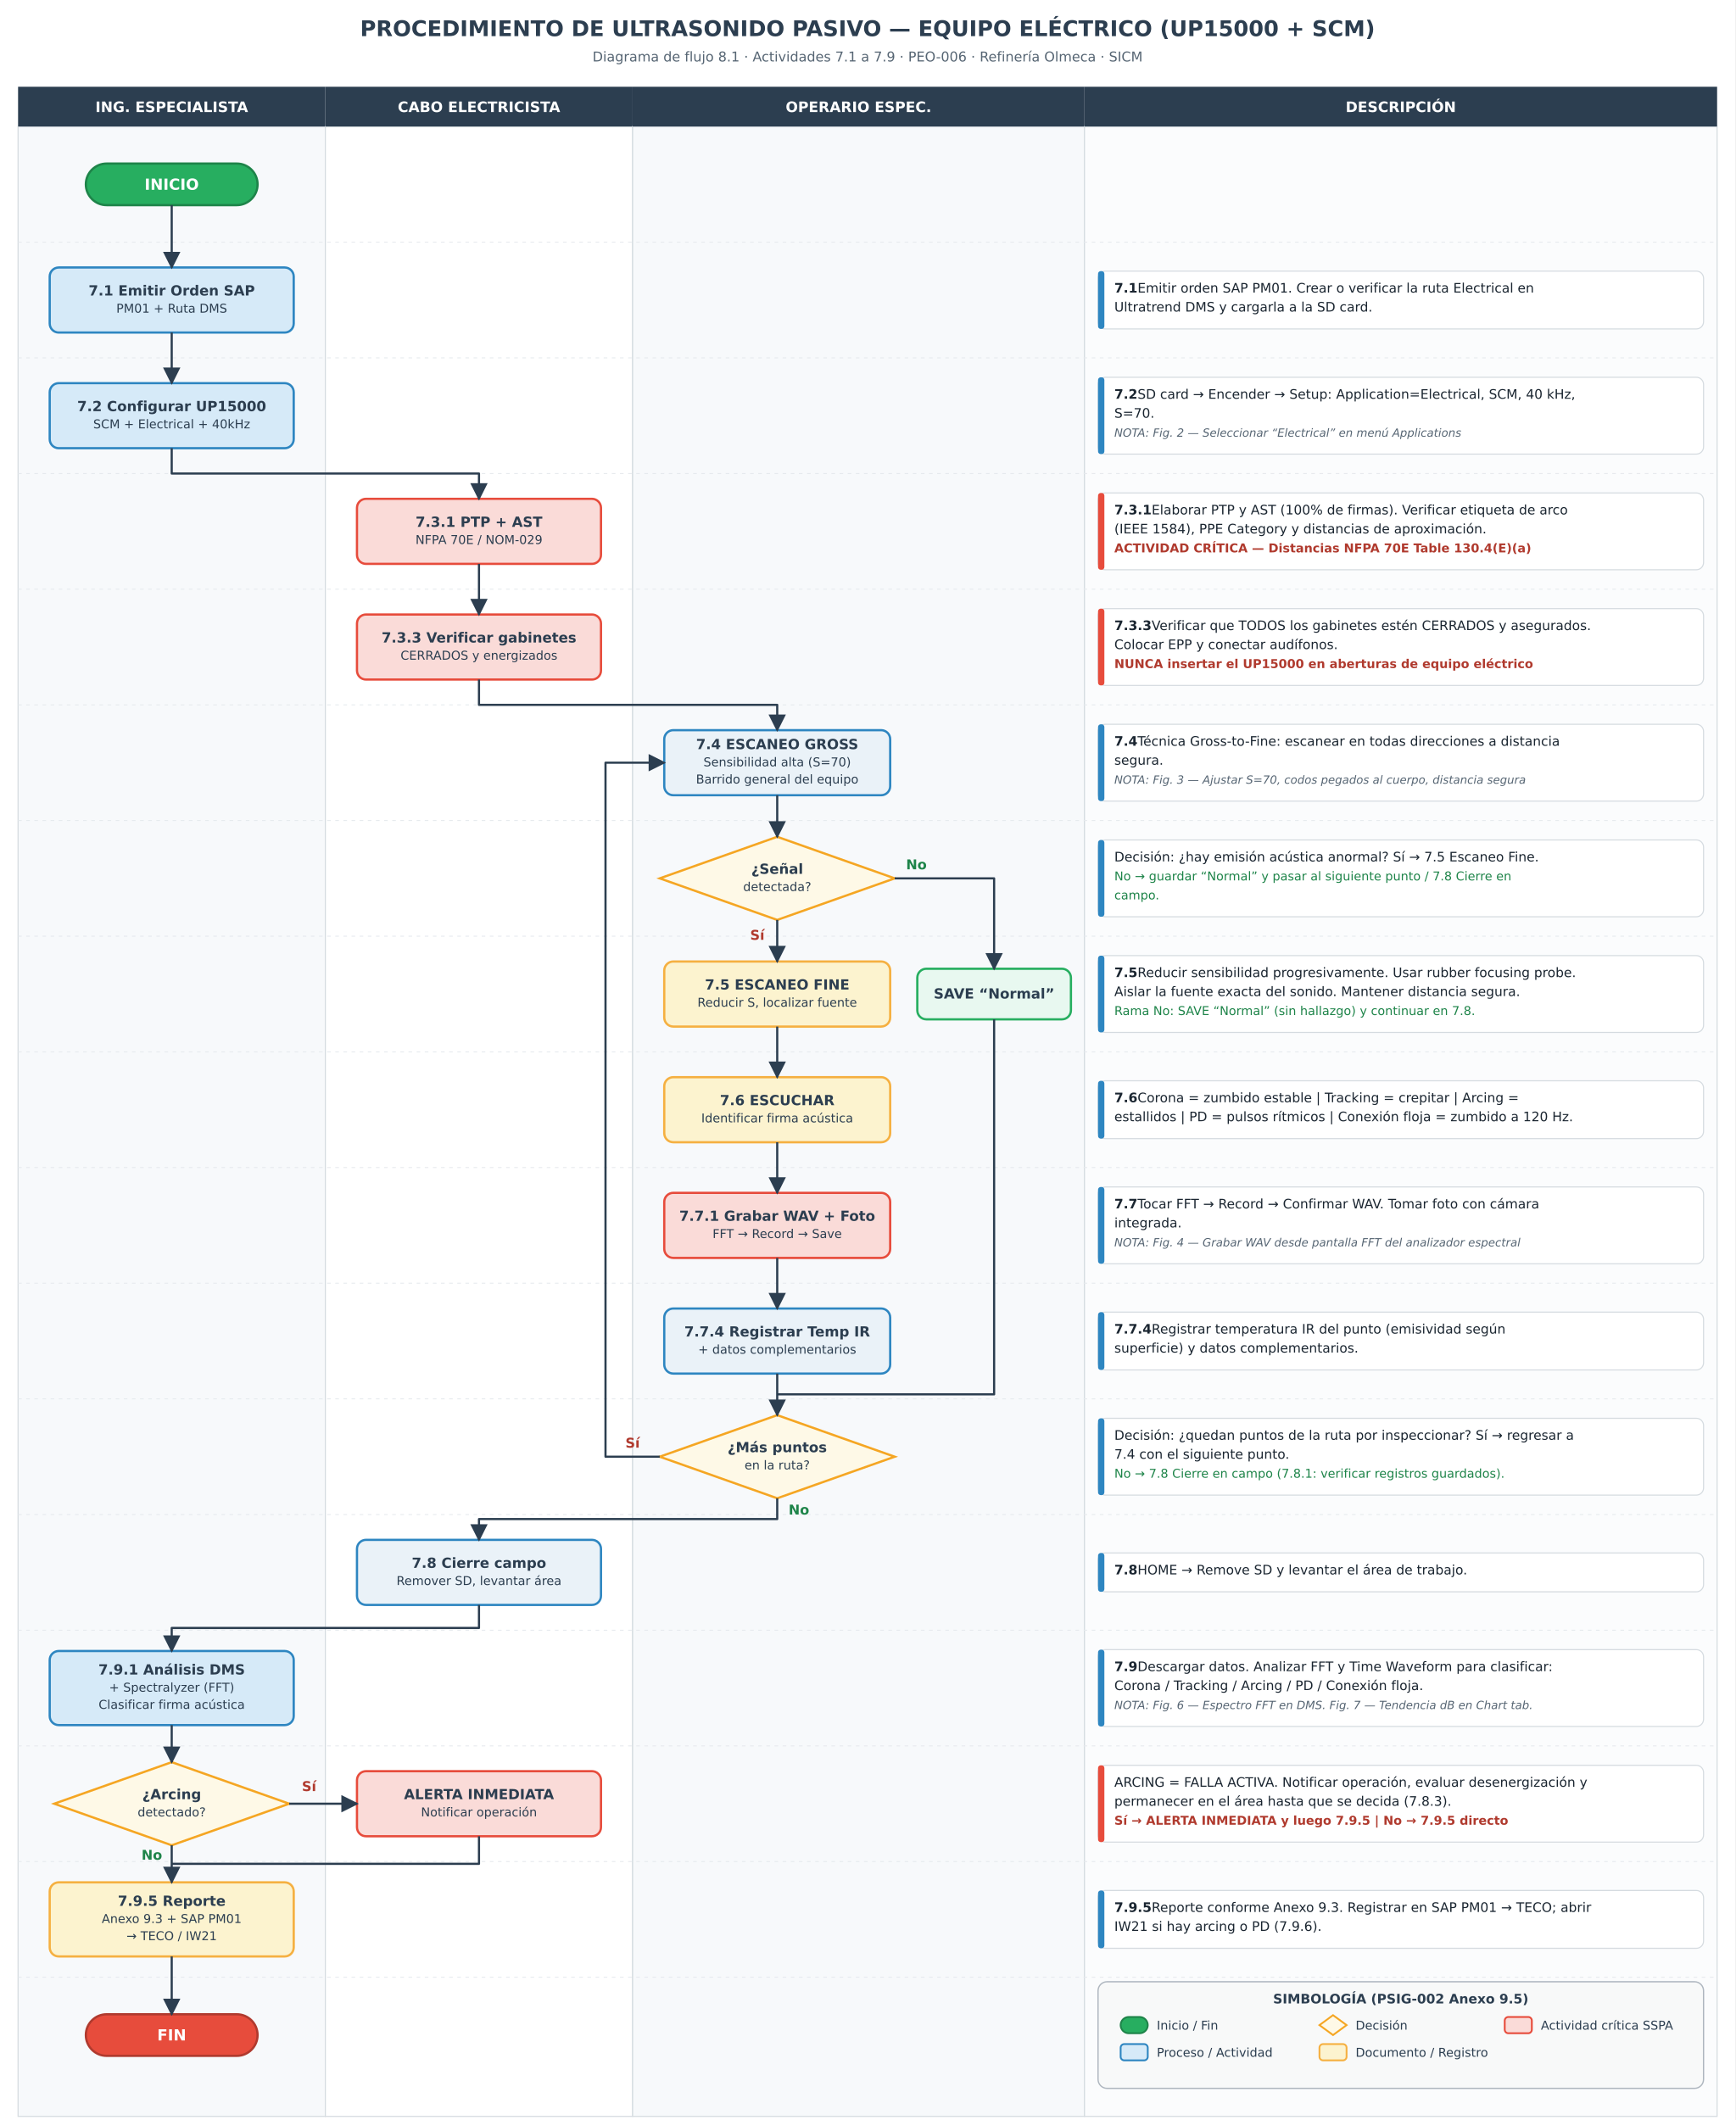
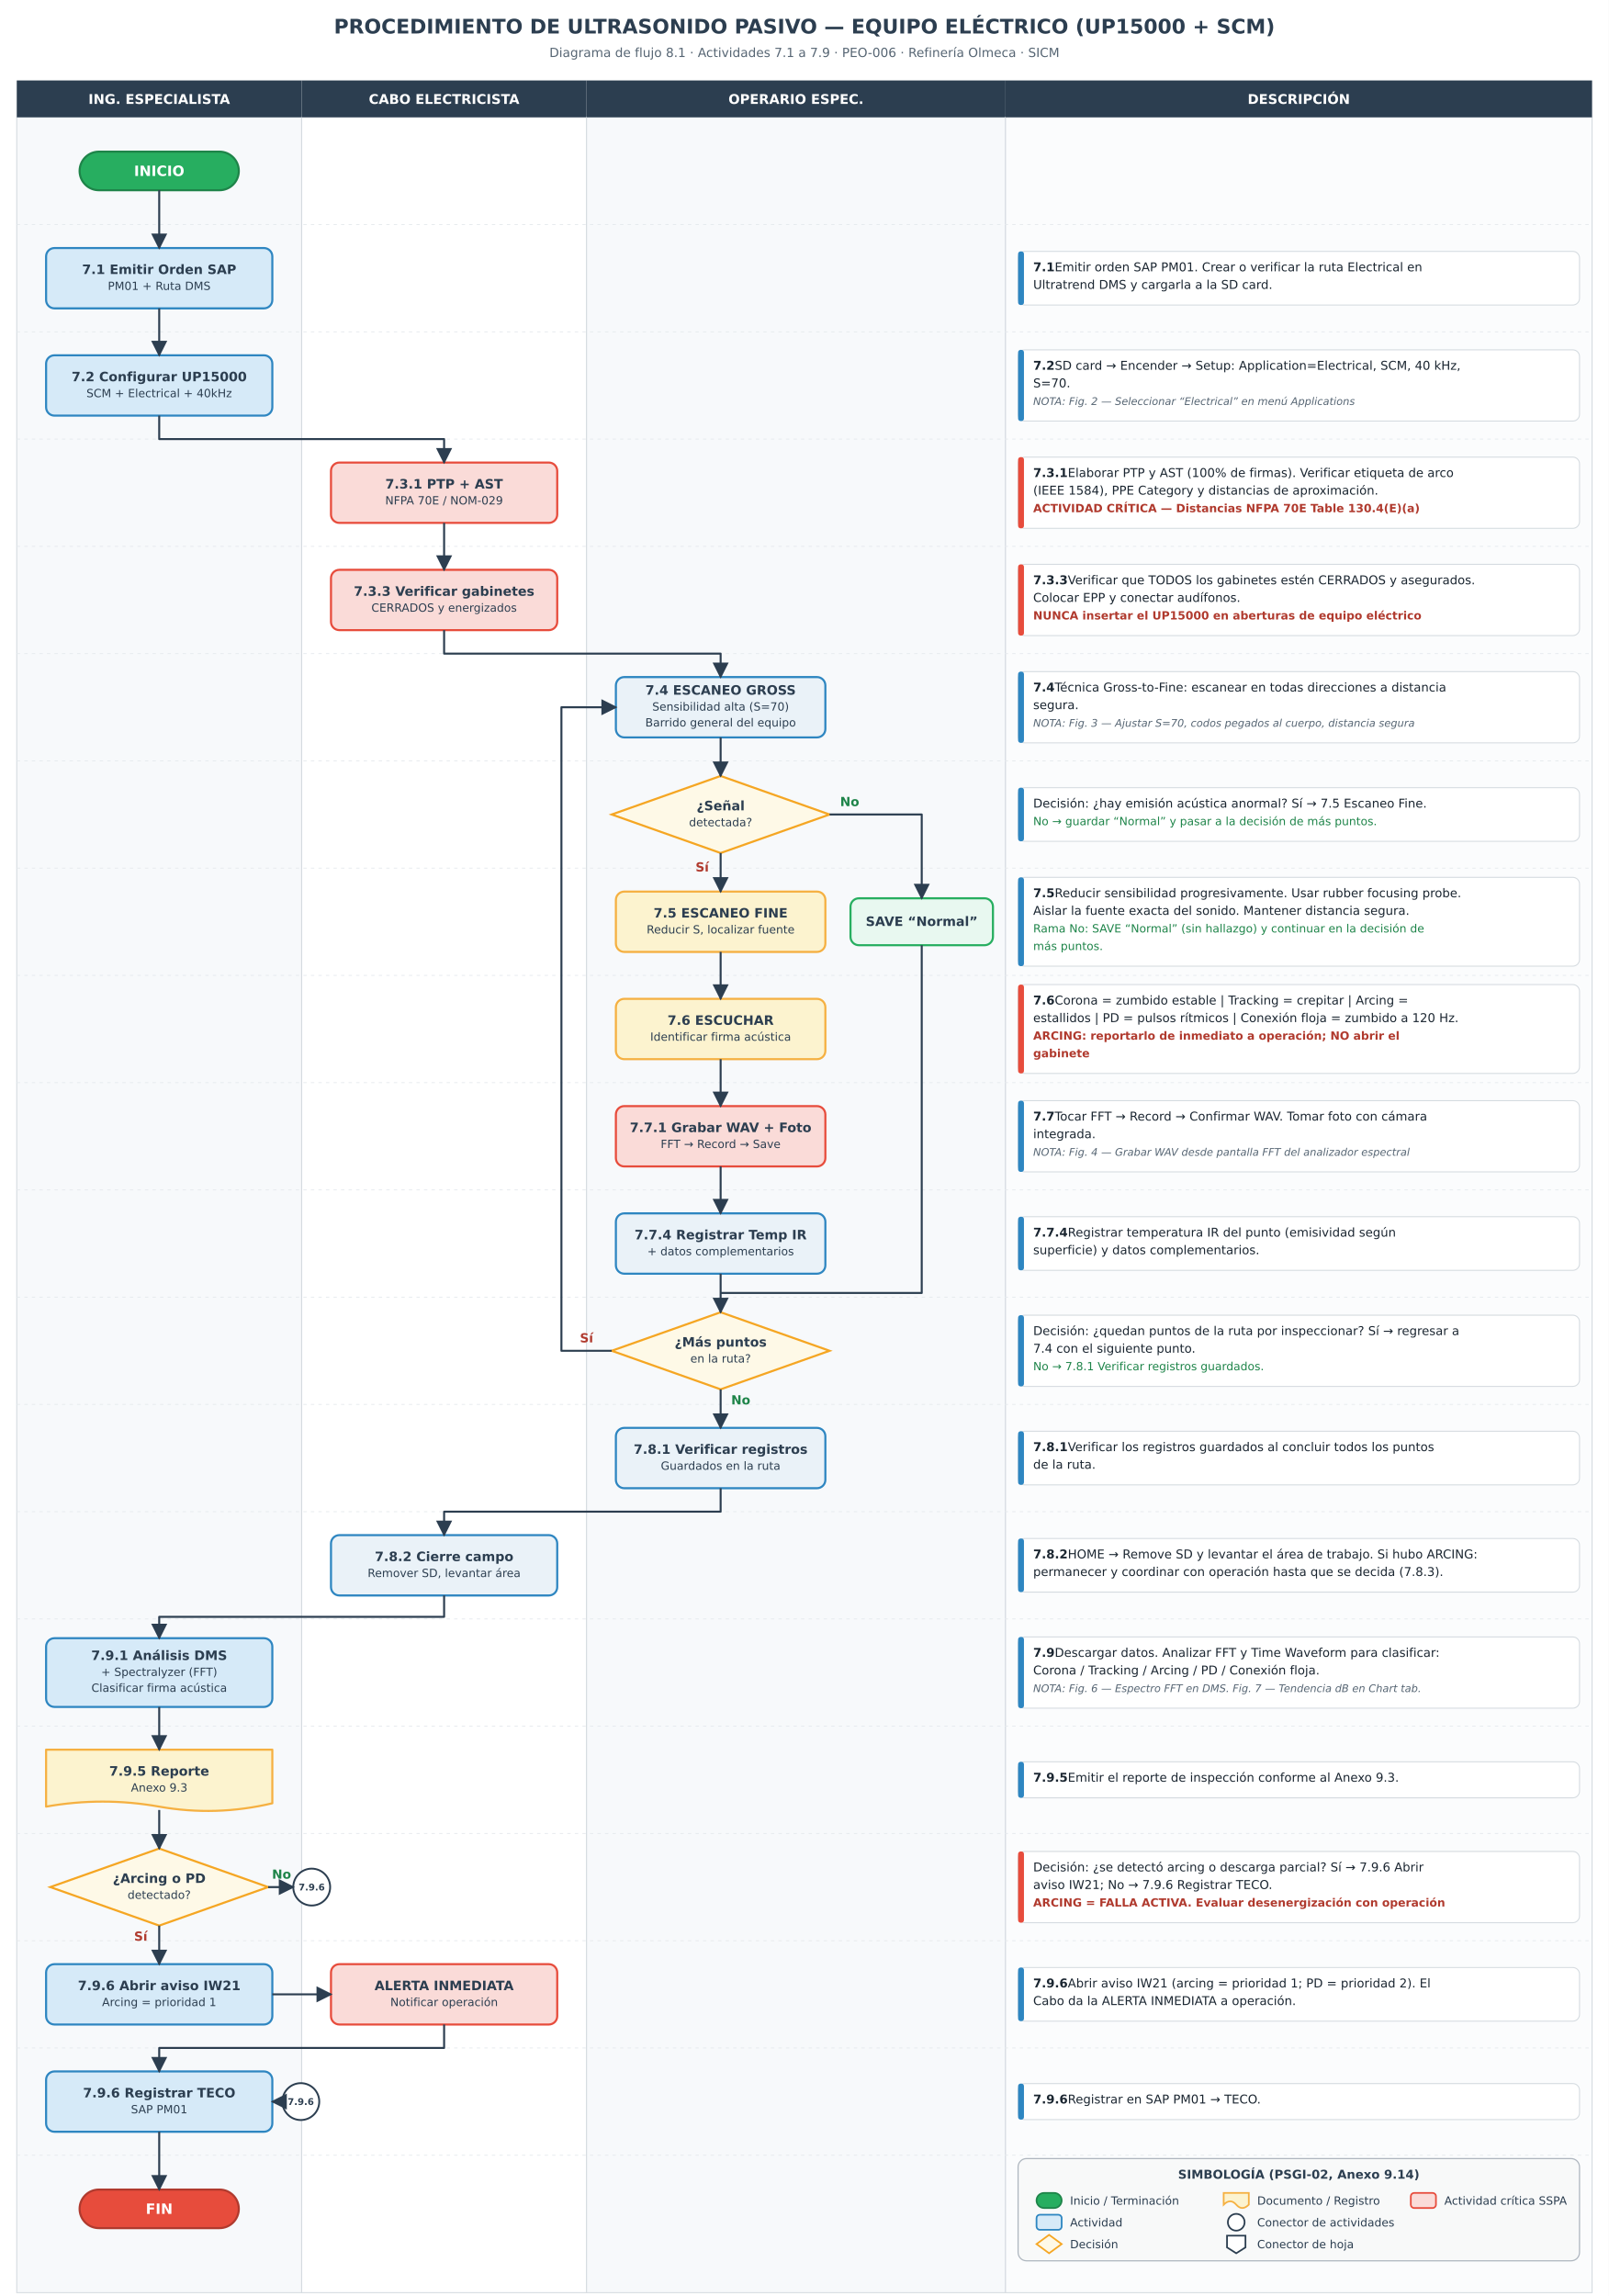
- <svg xmlns="http://www.w3.org/2000/svg" width="1920" height="2346" viewBox="0 0 1920 2346" font-family="DejaVu Sans, Liberation Sans, Arial, sans-serif">
+ <svg xmlns="http://www.w3.org/2000/svg" width="1920" height="2740" viewBox="0 0 1920 2740" font-family="DejaVu Sans, Liberation Sans, Arial, sans-serif">
  <defs>
    <marker id="ah" viewBox="0 0 10 10" refX="9" refY="5" markerWidth="8" markerHeight="8" orient="auto-start-reverse">
      <path d="M0,0 L10,5 L0,10 z" fill="#2c3e50" />
    </marker>
    <clipPath id="cl">
-       <rect x="0" y="140" width="1920" height="2176" />
+       <rect x="0" y="140" width="1920" height="2560" />
    </clipPath>
  </defs>
-   <rect width="1920" height="2346" fill="#ffffff" />
+   <rect width="1920" height="2740" fill="#ffffff" />
  <text x="960.0" y="40" font-size="24" font-weight="bold" fill="#2c3e50" text-anchor="middle">PROCEDIMIENTO DE ULTRASONIDO PASIVO — EQUIPO ELÉCTRICO (UP15000 + SCM)</text>
  <text x="960.0" y="68" font-size="15" fill="#566573" text-anchor="middle">Diagrama de flujo 8.1 · Actividades 7.1 a 7.9 · PEO-006 · Refinería Olmeca · SICM</text>
-   <rect x="20" y="140" width="340" height="2202" fill="#f7f9fb" stroke="#d5dbe0" stroke-width="1.2" />
+   <rect x="20" y="140" width="340" height="2596" fill="#f7f9fb" stroke="#d5dbe0" stroke-width="1.2" />
  <rect x="20" y="96" width="340" height="44" fill="#2c3e50" />
  <text x="190.0" y="124" font-size="16" font-weight="bold" fill="#fff" text-anchor="middle">ING. ESPECIALISTA</text>
-   <rect x="360" y="140" width="340" height="2202" fill="#ffffff" stroke="#d5dbe0" stroke-width="1.2" />
+   <rect x="360" y="140" width="340" height="2596" fill="#ffffff" stroke="#d5dbe0" stroke-width="1.2" />
  <rect x="360" y="96" width="340" height="44" fill="#2c3e50" />
  <text x="530.0" y="124" font-size="16" font-weight="bold" fill="#fff" text-anchor="middle">CABO ELECTRICISTA</text>
-   <rect x="700" y="140" width="500" height="2202" fill="#f7f9fb" stroke="#d5dbe0" stroke-width="1.2" />
+   <rect x="700" y="140" width="500" height="2596" fill="#f7f9fb" stroke="#d5dbe0" stroke-width="1.2" />
  <rect x="700" y="96" width="500" height="44" fill="#2c3e50" />
  <text x="950.0" y="124" font-size="16" font-weight="bold" fill="#fff" text-anchor="middle">OPERARIO ESPEC.</text>
-   <rect x="1200" y="140" width="700" height="2202" fill="#fbfcfd" stroke="#d5dbe0" stroke-width="1.2" />
+   <rect x="1200" y="140" width="700" height="2596" fill="#fbfcfd" stroke="#d5dbe0" stroke-width="1.2" />
  <rect x="1200" y="96" width="700" height="44" fill="#2c3e50" />
  <text x="1550.0" y="124" font-size="16" font-weight="bold" fill="#fff" text-anchor="middle">DESCRIPCIÓN</text>
  <line x1="20" y1="268" x2="1900" y2="268" stroke="#e5e9ed" stroke-width="1" stroke-dasharray="4 5" />
  <line x1="20" y1="396" x2="1900" y2="396" stroke="#e5e9ed" stroke-width="1" stroke-dasharray="4 5" />
  <line x1="20" y1="524" x2="1900" y2="524" stroke="#e5e9ed" stroke-width="1" stroke-dasharray="4 5" />
  <line x1="20" y1="652" x2="1900" y2="652" stroke="#e5e9ed" stroke-width="1" stroke-dasharray="4 5" />
  <line x1="20" y1="780" x2="1900" y2="780" stroke="#e5e9ed" stroke-width="1" stroke-dasharray="4 5" />
  <line x1="20" y1="908" x2="1900" y2="908" stroke="#e5e9ed" stroke-width="1" stroke-dasharray="4 5" />
  <line x1="20" y1="1036" x2="1900" y2="1036" stroke="#e5e9ed" stroke-width="1" stroke-dasharray="4 5" />
  <line x1="20" y1="1164" x2="1900" y2="1164" stroke="#e5e9ed" stroke-width="1" stroke-dasharray="4 5" />
  <line x1="20" y1="1292" x2="1900" y2="1292" stroke="#e5e9ed" stroke-width="1" stroke-dasharray="4 5" />
  <line x1="20" y1="1420" x2="1900" y2="1420" stroke="#e5e9ed" stroke-width="1" stroke-dasharray="4 5" />
  <line x1="20" y1="1548" x2="1900" y2="1548" stroke="#e5e9ed" stroke-width="1" stroke-dasharray="4 5" />
  <line x1="20" y1="1676" x2="1900" y2="1676" stroke="#e5e9ed" stroke-width="1" stroke-dasharray="4 5" />
  <line x1="20" y1="1804" x2="1900" y2="1804" stroke="#e5e9ed" stroke-width="1" stroke-dasharray="4 5" />
  <line x1="20" y1="1932" x2="1900" y2="1932" stroke="#e5e9ed" stroke-width="1" stroke-dasharray="4 5" />
  <line x1="20" y1="2060" x2="1900" y2="2060" stroke="#e5e9ed" stroke-width="1" stroke-dasharray="4 5" />
  <line x1="20" y1="2188" x2="1900" y2="2188" stroke="#e5e9ed" stroke-width="1" stroke-dasharray="4 5" />
+   <line x1="20" y1="2316" x2="1900" y2="2316" stroke="#e5e9ed" stroke-width="1" stroke-dasharray="4 5" />
+   <line x1="20" y1="2444" x2="1900" y2="2444" stroke="#e5e9ed" stroke-width="1" stroke-dasharray="4 5" />
+   <line x1="20" y1="2572" x2="1900" y2="2572" stroke="#e5e9ed" stroke-width="1" stroke-dasharray="4 5" />
  <g clip-path="url(#cl)">
    <g transform="translate(0,0)">
      <rect x="95.0" y="181.0" width="190" height="46" rx="23" fill="#27ae60" stroke="#1e8449" stroke-width="2.5" />
      <text x="190" y="210" font-size="17" font-weight="bold" fill="#fff" text-anchor="middle" font-style="normal">INICIO</text>
      <rect x="55.0" y="296.0" width="270" height="72" rx="10" fill="#d6eaf8" stroke="#2e86c1" stroke-width="2.5" />
      <text x="190" y="327" font-size="15.5" font-weight="bold" fill="#2c3e50" text-anchor="middle" font-style="normal">7.1 Emitir Orden SAP</text>
      <text x="190" y="346" font-size="13.5" font-weight="normal" fill="#2c3e50" text-anchor="middle" font-style="normal">PM01 + Ruta DMS</text>
      <rect x="55.0" y="424.0" width="270" height="72" rx="10" fill="#d6eaf8" stroke="#2e86c1" stroke-width="2.5" />
      <text x="190" y="455" font-size="15.5" font-weight="bold" fill="#2c3e50" text-anchor="middle" font-style="normal">7.2 Configurar UP15000</text>
      <text x="190" y="474" font-size="13.5" font-weight="normal" fill="#2c3e50" text-anchor="middle" font-style="normal">SCM + Electrical + 40kHz</text>
      <rect x="395.0" y="552.0" width="270" height="72" rx="10" fill="#fadbd8" stroke="#e74c3c" stroke-width="2.5" />
      <text x="530" y="583" font-size="15.5" font-weight="bold" fill="#2c3e50" text-anchor="middle" font-style="normal">7.3.1 PTP + AST</text>
      <text x="530" y="602" font-size="13.5" font-weight="normal" fill="#2c3e50" text-anchor="middle" font-style="normal">NFPA 70E / NOM-029</text>
      <rect x="395.0" y="680.0" width="270" height="72" rx="10" fill="#fadbd8" stroke="#e74c3c" stroke-width="2.5" />
      <text x="530" y="711" font-size="15.5" font-weight="bold" fill="#2c3e50" text-anchor="middle" font-style="normal">7.3.3 Verificar gabinetes</text>
      <text x="530" y="730" font-size="13.5" font-weight="normal" fill="#2c3e50" text-anchor="middle" font-style="normal">CERRADOS y energizados</text>
      <rect x="735.0" y="808.0" width="250" height="72" rx="10" fill="#eaf2f8" stroke="#2e86c1" stroke-width="2.5" />
      <text x="860" y="829" font-size="15.5" font-weight="bold" fill="#2c3e50" text-anchor="middle" font-style="normal">7.4 ESCANEO GROSS</text>
      <text x="860" y="848" font-size="13.5" font-weight="normal" fill="#2c3e50" text-anchor="middle" font-style="normal">Sensibilidad alta (S=70)</text>
      <text x="860" y="867" font-size="13.5" font-weight="normal" fill="#2c3e50" text-anchor="middle" font-style="normal">Barrido general del equipo</text>
      <polygon points="860,926.0 990.0,972 860,1018.0 730.0,972" fill="#fef9e7" stroke="#f5a623" stroke-width="2.5" />
      <text x="860" y="967" font-size="15.5" font-weight="bold" fill="#2c3e50" text-anchor="middle" font-style="normal">¿Señal</text>
      <text x="860" y="986" font-size="13.5" font-weight="normal" fill="#2c3e50" text-anchor="middle" font-style="normal">detectada?</text>
      <rect x="735.0" y="1064.0" width="250" height="72" rx="10" fill="#fcf3cf" stroke="#f5b041" stroke-width="2.5" />
      <text x="860" y="1095" font-size="15.5" font-weight="bold" fill="#2c3e50" text-anchor="middle" font-style="normal">7.5 ESCANEO FINE</text>
      <text x="860" y="1114" font-size="13.5" font-weight="normal" fill="#2c3e50" text-anchor="middle" font-style="normal">Reducir S, localizar fuente</text>
      <rect x="1015.0" y="1072.0" width="170" height="56" rx="10" fill="#e8f8f0" stroke="#27ae60" stroke-width="2.5" />
      <text x="1100" y="1105" font-size="15.5" font-weight="bold" fill="#2c3e50" text-anchor="middle" font-style="normal">SAVE “Normal”</text>
      <rect x="735.0" y="1192.0" width="250" height="72" rx="10" fill="#fcf3cf" stroke="#f5b041" stroke-width="2.5" />
      <text x="860" y="1223" font-size="15.5" font-weight="bold" fill="#2c3e50" text-anchor="middle" font-style="normal">7.6 ESCUCHAR</text>
      <text x="860" y="1242" font-size="13.5" font-weight="normal" fill="#2c3e50" text-anchor="middle" font-style="normal">Identificar firma acústica</text>
      <rect x="735.0" y="1320.0" width="250" height="72" rx="10" fill="#fadbd8" stroke="#e74c3c" stroke-width="2.5" />
      <text x="860" y="1351" font-size="15.5" font-weight="bold" fill="#2c3e50" text-anchor="middle" font-style="normal">7.7.1 Grabar WAV + Foto</text>
      <text x="860" y="1370" font-size="13.5" font-weight="normal" fill="#2c3e50" text-anchor="middle" font-style="normal">FFT → Record → Save</text>
      <rect x="735.0" y="1448.0" width="250" height="72" rx="10" fill="#eaf2f8" stroke="#2e86c1" stroke-width="2.5" />
      <text x="860" y="1479" font-size="15.5" font-weight="bold" fill="#2c3e50" text-anchor="middle" font-style="normal">7.7.4 Registrar Temp IR</text>
      <text x="860" y="1498" font-size="13.5" font-weight="normal" fill="#2c3e50" text-anchor="middle" font-style="normal">+ datos complementarios</text>
      <polygon points="860,1566.0 990.0,1612 860,1658.0 730.0,1612" fill="#fef9e7" stroke="#f5a623" stroke-width="2.5" />
      <text x="860" y="1607" font-size="15.5" font-weight="bold" fill="#2c3e50" text-anchor="middle" font-style="normal">¿Más puntos</text>
      <text x="860" y="1626" font-size="13.5" font-weight="normal" fill="#2c3e50" text-anchor="middle" font-style="normal">en la ruta?</text>
-       <rect x="395.0" y="1704.0" width="270" height="72" rx="10" fill="#eaf2f8" stroke="#2e86c1" stroke-width="2.5" />
-       <text x="530" y="1735" font-size="15.5" font-weight="bold" fill="#2c3e50" text-anchor="middle" font-style="normal">7.8 Cierre campo</text>
-       <text x="530" y="1754" font-size="13.5" font-weight="normal" fill="#2c3e50" text-anchor="middle" font-style="normal">Remover SD, levantar área</text>
-       <rect x="55.0" y="1827.0" width="270" height="82" rx="10" fill="#d6eaf8" stroke="#2e86c1" stroke-width="2.5" />
-       <text x="190" y="1853" font-size="15.5" font-weight="bold" fill="#2c3e50" text-anchor="middle" font-style="normal">7.9.1 Análisis DMS</text>
-       <text x="190" y="1872" font-size="13.5" font-weight="normal" fill="#2c3e50" text-anchor="middle" font-style="normal">+ Spectralyzer (FFT)</text>
-       <text x="190" y="1891" font-size="13.5" font-weight="normal" fill="#2c3e50" text-anchor="middle" font-style="normal">Clasificar firma acústica</text>
-       <polygon points="190,1950.0 320.0,1996 190,2042.0 60.0,1996" fill="#fef9e7" stroke="#f5a623" stroke-width="2.5" />
-       <text x="190" y="1991" font-size="15.5" font-weight="bold" fill="#2c3e50" text-anchor="middle" font-style="normal">¿Arcing</text>
-       <text x="190" y="2010" font-size="13.5" font-weight="normal" fill="#2c3e50" text-anchor="middle" font-style="normal">detectado?</text>
-       <rect x="395.0" y="1960.0" width="270" height="72" rx="10" fill="#fadbd8" stroke="#e74c3c" stroke-width="2.5" />
-       <text x="530" y="1991" font-size="15.5" font-weight="bold" fill="#2c3e50" text-anchor="middle" font-style="normal">ALERTA INMEDIATA</text>
-       <text x="530" y="2010" font-size="13.5" font-weight="normal" fill="#2c3e50" text-anchor="middle" font-style="normal">Notificar operación</text>
-       <rect x="55.0" y="2083.0" width="270" height="82" rx="10" fill="#fcf3cf" stroke="#f5b041" stroke-width="2.5" />
-       <text x="190" y="2109" font-size="15.5" font-weight="bold" fill="#2c3e50" text-anchor="middle" font-style="normal">7.9.5 Reporte</text>
-       <text x="190" y="2128" font-size="13.5" font-weight="normal" fill="#2c3e50" text-anchor="middle" font-style="normal">Anexo 9.3 + SAP PM01</text>
-       <text x="190" y="2147" font-size="13.5" font-weight="normal" fill="#2c3e50" text-anchor="middle" font-style="normal">→ TECO / IW21</text>
-       <rect x="95.0" y="2229.0" width="190" height="46" rx="23" fill="#e74c3c" stroke="#b03a2e" stroke-width="2.5" />
-       <text x="190" y="2258" font-size="17" font-weight="bold" fill="#fff" text-anchor="middle" font-style="normal">FIN</text>
+       <rect x="735.0" y="1704.0" width="250" height="72" rx="10" fill="#eaf2f8" stroke="#2e86c1" stroke-width="2.5" />
+       <text x="860" y="1735" font-size="15.5" font-weight="bold" fill="#2c3e50" text-anchor="middle" font-style="normal">7.8.1 Verificar registros</text>
+       <text x="860" y="1754" font-size="13.5" font-weight="normal" fill="#2c3e50" text-anchor="middle" font-style="normal">Guardados en la ruta</text>
+       <rect x="395.0" y="1832.0" width="270" height="72" rx="10" fill="#eaf2f8" stroke="#2e86c1" stroke-width="2.5" />
+       <text x="530" y="1863" font-size="15.5" font-weight="bold" fill="#2c3e50" text-anchor="middle" font-style="normal">7.8.2 Cierre campo</text>
+       <text x="530" y="1882" font-size="13.5" font-weight="normal" fill="#2c3e50" text-anchor="middle" font-style="normal">Remover SD, levantar área</text>
+       <rect x="55.0" y="1955.0" width="270" height="82" rx="10" fill="#d6eaf8" stroke="#2e86c1" stroke-width="2.5" />
+       <text x="190" y="1981" font-size="15.5" font-weight="bold" fill="#2c3e50" text-anchor="middle" font-style="normal">7.9.1 Análisis DMS</text>
+       <text x="190" y="2000" font-size="13.5" font-weight="normal" fill="#2c3e50" text-anchor="middle" font-style="normal">+ Spectralyzer (FFT)</text>
+       <text x="190" y="2019" font-size="13.5" font-weight="normal" fill="#2c3e50" text-anchor="middle" font-style="normal">Clasificar firma acústica</text>
+       <path d="M55.0,2088.0 H325.0 V2152.0 Q257.5,2168.0 190,2156.0 T55.0,2156.0 Z" fill="#fcf3cf" stroke="#f5b041" stroke-width="2.5" stroke-linejoin="round" />
+       <text x="190" y="2119" font-size="15.5" font-weight="bold" fill="#2c3e50" text-anchor="middle" font-style="normal">7.9.5 Reporte</text>
+       <text x="190" y="2138" font-size="13.5" font-weight="normal" fill="#2c3e50" text-anchor="middle" font-style="normal">Anexo 9.3</text>
+       <polygon points="190,2206.0 320.0,2252 190,2298.0 60.0,2252" fill="#fef9e7" stroke="#f5a623" stroke-width="2.5" />
+       <text x="190" y="2247" font-size="15.5" font-weight="bold" fill="#2c3e50" text-anchor="middle" font-style="normal">¿Arcing o PD</text>
+       <text x="190" y="2266" font-size="13.5" font-weight="normal" fill="#2c3e50" text-anchor="middle" font-style="normal">detectado?</text>
+       <rect x="55.0" y="2344.0" width="270" height="72" rx="10" fill="#d6eaf8" stroke="#2e86c1" stroke-width="2.5" />
+       <text x="190" y="2375" font-size="15.5" font-weight="bold" fill="#2c3e50" text-anchor="middle" font-style="normal">7.9.6 Abrir aviso IW21</text>
+       <text x="190" y="2394" font-size="13.5" font-weight="normal" fill="#2c3e50" text-anchor="middle" font-style="normal">Arcing = prioridad 1</text>
+       <rect x="395.0" y="2344.0" width="270" height="72" rx="10" fill="#fadbd8" stroke="#e74c3c" stroke-width="2.5" />
+       <text x="530" y="2375" font-size="15.5" font-weight="bold" fill="#2c3e50" text-anchor="middle" font-style="normal">ALERTA INMEDIATA</text>
+       <text x="530" y="2394" font-size="13.5" font-weight="normal" fill="#2c3e50" text-anchor="middle" font-style="normal">Notificar operación</text>
+       <rect x="55.0" y="2472.0" width="270" height="72" rx="10" fill="#d6eaf8" stroke="#2e86c1" stroke-width="2.5" />
+       <text x="190" y="2503" font-size="15.5" font-weight="bold" fill="#2c3e50" text-anchor="middle" font-style="normal">7.9.6 Registrar TECO</text>
+       <text x="190" y="2522" font-size="13.5" font-weight="normal" fill="#2c3e50" text-anchor="middle" font-style="normal">SAP PM01</text>
+       <rect x="95.0" y="2613.0" width="190" height="46" rx="23" fill="#e74c3c" stroke="#b03a2e" stroke-width="2.5" />
+       <text x="190" y="2642" font-size="17" font-weight="bold" fill="#fff" text-anchor="middle" font-style="normal">FIN</text>
+       <circle cx="372.0" cy="2252" r="22" fill="#fff" stroke="#2c3e50" stroke-width="2.2" />
+       <text x="372.0" y="2256" font-size="11" font-weight="bold" fill="#2c3e50" text-anchor="middle" font-style="normal">7.9.6</text>
+       <circle cx="359.0" cy="2508" r="22" fill="#fff" stroke="#2c3e50" stroke-width="2.2" />
+       <text x="359.0" y="2512" font-size="11" font-weight="bold" fill="#2c3e50" text-anchor="middle" font-style="normal">7.9.6</text>
      <path d="M190,227.0 V296.0" fill="none" stroke="#2c3e50" stroke-width="2.4" marker-end="url(#ah)" stroke-linejoin="round" />
      <path d="M190,368.0 V424.0" fill="none" stroke="#2c3e50" stroke-width="2.4" marker-end="url(#ah)" stroke-linejoin="round" />
      <path d="M190,496.0 V524.0 H530 V552.0" fill="none" stroke="#2c3e50" stroke-width="2.4" marker-end="url(#ah)" stroke-linejoin="round" />
      <path d="M530,624.0 V680.0" fill="none" stroke="#2c3e50" stroke-width="2.4" marker-end="url(#ah)" stroke-linejoin="round" />
      <path d="M530,752.0 V780.0 H860 V808.0" fill="none" stroke="#2c3e50" stroke-width="2.4" marker-end="url(#ah)" stroke-linejoin="round" />
      <path d="M860,880.0 V926.0" fill="none" stroke="#2c3e50" stroke-width="2.4" marker-end="url(#ah)" stroke-linejoin="round" />
      <path d="M860,1018.0 V1064.0" fill="none" stroke="#2c3e50" stroke-width="2.4" marker-end="url(#ah)" stroke-linejoin="round" />
      <text x="838" y="1040.0" font-size="15" font-weight="bold" fill="#b03a2e" text-anchor="middle" font-style="normal">Sí</text>
      <path d="M990.0,972 H1100 V1072.0" fill="none" stroke="#2c3e50" stroke-width="2.4" marker-end="url(#ah)" stroke-linejoin="round" />
      <text x="1014.0" y="962" font-size="15" font-weight="bold" fill="#1e8449" text-anchor="middle" font-style="normal">No</text>
      <path d="M860,1136.0 V1192.0" fill="none" stroke="#2c3e50" stroke-width="2.4" marker-end="url(#ah)" stroke-linejoin="round" />
      <path d="M860,1264.0 V1320.0" fill="none" stroke="#2c3e50" stroke-width="2.4" marker-end="url(#ah)" stroke-linejoin="round" />
      <path d="M860,1392.0 V1448.0" fill="none" stroke="#2c3e50" stroke-width="2.4" marker-end="url(#ah)" stroke-linejoin="round" />
      <path d="M860,1520.0 V1566.0" fill="none" stroke="#2c3e50" stroke-width="2.4" marker-end="url(#ah)" stroke-linejoin="round" />
      <path d="M1100,1128.0 V1543.0 H860" fill="none" stroke="#2c3e50" stroke-width="2.4" stroke-linejoin="round" />
      <path d="M730.0,1612 H670 V844 H735.0" fill="none" stroke="#2c3e50" stroke-width="2.4" marker-end="url(#ah)" stroke-linejoin="round" />
      <text x="700.0" y="1602" font-size="15" font-weight="bold" fill="#b03a2e" text-anchor="middle" font-style="normal">Sí</text>
-       <path d="M860,1658.0 V1681.0 H530 V1704.0" fill="none" stroke="#2c3e50" stroke-width="2.4" marker-end="url(#ah)" stroke-linejoin="round" />
+       <path d="M860,1658.0 V1704.0" fill="none" stroke="#2c3e50" stroke-width="2.4" marker-end="url(#ah)" stroke-linejoin="round" />
      <text x="884" y="1676.0" font-size="15" font-weight="bold" fill="#1e8449" text-anchor="middle" font-style="normal">No</text>
-       <path d="M530,1776.0 V1801.5 H190 V1827.0" fill="none" stroke="#2c3e50" stroke-width="2.4" marker-end="url(#ah)" stroke-linejoin="round" />
-       <path d="M190,1909.0 V1950.0" fill="none" stroke="#2c3e50" stroke-width="2.4" marker-end="url(#ah)" stroke-linejoin="round" />
-       <path d="M320.0,1996 H395.0" fill="none" stroke="#2c3e50" stroke-width="2.4" marker-end="url(#ah)" stroke-linejoin="round" />
-       <text x="342.0" y="1982" font-size="15" font-weight="bold" fill="#b03a2e" text-anchor="middle" font-style="normal">Sí</text>
-       <path d="M190,2042.0 V2083.0" fill="none" stroke="#2c3e50" stroke-width="2.4" marker-end="url(#ah)" stroke-linejoin="round" />
-       <text x="168" y="2058.0" font-size="15" font-weight="bold" fill="#1e8449" text-anchor="middle" font-style="normal">No</text>
-       <path d="M530,2032.0 V2062.5 H190" fill="none" stroke="#2c3e50" stroke-width="2.4" stroke-linejoin="round" />
-       <path d="M190,2165.0 V2229.0" fill="none" stroke="#2c3e50" stroke-width="2.4" marker-end="url(#ah)" stroke-linejoin="round" />
+       <path d="M860,1776.0 V1804.0 H530 V1832.0" fill="none" stroke="#2c3e50" stroke-width="2.4" marker-end="url(#ah)" stroke-linejoin="round" />
+       <path d="M530,1904.0 V1929.5 H190 V1955.0" fill="none" stroke="#2c3e50" stroke-width="2.4" marker-end="url(#ah)" stroke-linejoin="round" />
+       <path d="M190,2037.0 V2088.0" fill="none" stroke="#2c3e50" stroke-width="2.4" marker-end="url(#ah)" stroke-linejoin="round" />
+       <path d="M190,2160.0 V2206.0" fill="none" stroke="#2c3e50" stroke-width="2.4" marker-end="url(#ah)" stroke-linejoin="round" />
+       <path d="M190,2298.0 V2344.0" fill="none" stroke="#2c3e50" stroke-width="2.4" marker-end="url(#ah)" stroke-linejoin="round" />
+       <text x="168" y="2316.0" font-size="15" font-weight="bold" fill="#b03a2e" text-anchor="middle" font-style="normal">Sí</text>
+       <path d="M325.0,2380 H395.0" fill="none" stroke="#2c3e50" stroke-width="2.4" marker-end="url(#ah)" stroke-linejoin="round" />
+       <path d="M530,2416.0 V2444.0 H190 V2472.0" fill="none" stroke="#2c3e50" stroke-width="2.4" marker-end="url(#ah)" stroke-linejoin="round" />
+       <path d="M320.0,2252 H350.0" fill="none" stroke="#2c3e50" stroke-width="2.4" marker-end="url(#ah)" stroke-linejoin="round" />
+       <text x="336.0" y="2242" font-size="15" font-weight="bold" fill="#1e8449" text-anchor="middle" font-style="normal">No</text>
+       <path d="M337.0,2508 H325.0" fill="none" stroke="#2c3e50" stroke-width="2.4" marker-end="url(#ah)" stroke-linejoin="round" />
+       <path d="M190,2544.0 V2613.0" fill="none" stroke="#2c3e50" stroke-width="2.4" marker-end="url(#ah)" stroke-linejoin="round" />
      <rect x="1215" y="300.0" width="670" height="64" rx="8" fill="#ffffff" stroke="#d5dbe0" stroke-width="1.2" />
      <rect x="1215" y="300.0" width="7" height="64" rx="3" fill="#2e86c1" />
      <text x="1233" y="323.75" font-size="14.5" fill="#1b2631">
        <tspan font-weight="bold">7.1  </tspan>Emitir orden SAP PM01. Crear o verificar la ruta Electrical en</text>
      <text x="1233" y="344.75" font-size="14.5" font-weight="normal" fill="#1b2631" text-anchor="start" font-style="normal">Ultratrend DMS y cargarla a la SD card.</text>
      <rect x="1215" y="417.5" width="670" height="85" rx="8" fill="#ffffff" stroke="#d5dbe0" stroke-width="1.2" />
      <rect x="1215" y="417.5" width="7" height="85" rx="3" fill="#2e86c1" />
      <text x="1233" y="441.25" font-size="14.5" fill="#1b2631">
        <tspan font-weight="bold">7.2  </tspan>SD card → Encender → Setup: Application=Electrical, SCM, 40 kHz,</text>
      <text x="1233" y="462.25" font-size="14.5" font-weight="normal" fill="#1b2631" text-anchor="start" font-style="normal">S=70.</text>
      <text x="1233" y="483.25" font-size="12.5" font-weight="normal" fill="#566573" text-anchor="start" font-style="italic">NOTA: Fig. 2 — Seleccionar “Electrical” en menú Applications</text>
      <rect x="1215" y="545.5" width="670" height="85" rx="8" fill="#ffffff" stroke="#d5dbe0" stroke-width="1.2" />
      <rect x="1215" y="545.5" width="7" height="85" rx="3" fill="#e74c3c" />
      <text x="1233" y="569.25" font-size="14.5" fill="#1b2631">
        <tspan font-weight="bold">7.3.1  </tspan>Elaborar PTP y AST (100% de firmas). Verificar etiqueta de arco</text>
      <text x="1233" y="590.25" font-size="14.5" font-weight="normal" fill="#1b2631" text-anchor="start" font-style="normal">(IEEE 1584), PPE Category y distancias de aproximación.</text>
      <text x="1233" y="611.25" font-size="13.5" font-weight="bold" fill="#b03a2e" text-anchor="start" font-style="normal">ACTIVIDAD CRÍTICA — Distancias NFPA 70E Table 130.4(E)(a)</text>
      <rect x="1215" y="673.5" width="670" height="85" rx="8" fill="#ffffff" stroke="#d5dbe0" stroke-width="1.2" />
      <rect x="1215" y="673.5" width="7" height="85" rx="3" fill="#e74c3c" />
      <text x="1233" y="697.25" font-size="14.5" fill="#1b2631">
        <tspan font-weight="bold">7.3.3  </tspan>Verificar que TODOS los gabinetes estén CERRADOS y asegurados.</text>
      <text x="1233" y="718.25" font-size="14.5" font-weight="normal" fill="#1b2631" text-anchor="start" font-style="normal">Colocar EPP y conectar audífonos.</text>
      <text x="1233" y="739.25" font-size="13.5" font-weight="bold" fill="#b03a2e" text-anchor="start" font-style="normal">NUNCA insertar el UP15000 en aberturas de equipo eléctrico</text>
      <rect x="1215" y="801.5" width="670" height="85" rx="8" fill="#ffffff" stroke="#d5dbe0" stroke-width="1.2" />
      <rect x="1215" y="801.5" width="7" height="85" rx="3" fill="#2e86c1" />
      <text x="1233" y="825.25" font-size="14.5" fill="#1b2631">
        <tspan font-weight="bold">7.4  </tspan>Técnica Gross-to-Fine: escanear en todas direcciones a distancia</text>
      <text x="1233" y="846.25" font-size="14.5" font-weight="normal" fill="#1b2631" text-anchor="start" font-style="normal">segura.</text>
      <text x="1233" y="867.25" font-size="12.5" font-weight="normal" fill="#566573" text-anchor="start" font-style="italic">NOTA: Fig. 3 — Ajustar S=70, codos pegados al cuerpo, distancia segura</text>
-       <rect x="1215" y="929.5" width="670" height="85" rx="8" fill="#ffffff" stroke="#d5dbe0" stroke-width="1.2" />
-       <rect x="1215" y="929.5" width="7" height="85" rx="3" fill="#2e86c1" />
-       <text x="1233" y="953.25" font-size="14.5" font-weight="normal" fill="#1b2631" text-anchor="start" font-style="normal">Decisión: ¿hay emisión acústica anormal? Sí → 7.5 Escaneo Fine.</text>
-       <text x="1233" y="974.25" font-size="13.5" font-weight="normal" fill="#1e8449" text-anchor="start" font-style="normal">No → guardar “Normal” y pasar al siguiente punto / 7.8 Cierre en</text>
-       <text x="1233" y="995.25" font-size="13.5" font-weight="normal" fill="#1e8449" text-anchor="start" font-style="normal">campo.</text>
-       <rect x="1215" y="1057.5" width="670" height="85" rx="8" fill="#ffffff" stroke="#d5dbe0" stroke-width="1.2" />
-       <rect x="1215" y="1057.5" width="7" height="85" rx="3" fill="#2e86c1" />
-       <text x="1233" y="1081.25" font-size="14.5" fill="#1b2631">
+       <rect x="1215" y="940.0" width="670" height="64" rx="8" fill="#ffffff" stroke="#d5dbe0" stroke-width="1.2" />
+       <rect x="1215" y="940.0" width="7" height="64" rx="3" fill="#2e86c1" />
+       <text x="1233" y="963.75" font-size="14.5" font-weight="normal" fill="#1b2631" text-anchor="start" font-style="normal">Decisión: ¿hay emisión acústica anormal? Sí → 7.5 Escaneo Fine.</text>
+       <text x="1233" y="984.75" font-size="13.5" font-weight="normal" fill="#1e8449" text-anchor="start" font-style="normal">No → guardar “Normal” y pasar a la decisión de más puntos.</text>
+       <rect x="1215" y="1047.0" width="670" height="106" rx="8" fill="#ffffff" stroke="#d5dbe0" stroke-width="1.2" />
+       <rect x="1215" y="1047.0" width="7" height="106" rx="3" fill="#2e86c1" />
+       <text x="1233" y="1070.75" font-size="14.5" fill="#1b2631">
        <tspan font-weight="bold">7.5  </tspan>Reducir sensibilidad progresivamente. Usar rubber focusing probe.</text>
-       <text x="1233" y="1102.25" font-size="14.5" font-weight="normal" fill="#1b2631" text-anchor="start" font-style="normal">Aislar la fuente exacta del sonido. Mantener distancia segura.</text>
-       <text x="1233" y="1123.25" font-size="13.5" font-weight="normal" fill="#1e8449" text-anchor="start" font-style="normal">Rama No: SAVE “Normal” (sin hallazgo) y continuar en 7.8.</text>
-       <rect x="1215" y="1196.0" width="670" height="64" rx="8" fill="#ffffff" stroke="#d5dbe0" stroke-width="1.2" />
-       <rect x="1215" y="1196.0" width="7" height="64" rx="3" fill="#2e86c1" />
-       <text x="1233" y="1219.75" font-size="14.5" fill="#1b2631">
+       <text x="1233" y="1091.75" font-size="14.5" font-weight="normal" fill="#1b2631" text-anchor="start" font-style="normal">Aislar la fuente exacta del sonido. Mantener distancia segura.</text>
+       <text x="1233" y="1112.75" font-size="13.5" font-weight="normal" fill="#1e8449" text-anchor="start" font-style="normal">Rama No: SAVE “Normal” (sin hallazgo) y continuar en la decisión de</text>
+       <text x="1233" y="1133.75" font-size="13.5" font-weight="normal" fill="#1e8449" text-anchor="start" font-style="normal">más puntos.</text>
+       <rect x="1215" y="1175.0" width="670" height="106" rx="8" fill="#ffffff" stroke="#d5dbe0" stroke-width="1.2" />
+       <rect x="1215" y="1175.0" width="7" height="106" rx="3" fill="#e74c3c" />
+       <text x="1233" y="1198.75" font-size="14.5" fill="#1b2631">
        <tspan font-weight="bold">7.6  </tspan>Corona = zumbido estable | Tracking = crepitar | Arcing =</text>
-       <text x="1233" y="1240.75" font-size="14.5" font-weight="normal" fill="#1b2631" text-anchor="start" font-style="normal">estallidos | PD = pulsos rítmicos | Conexión floja = zumbido a 120 Hz.</text>
+       <text x="1233" y="1219.75" font-size="14.5" font-weight="normal" fill="#1b2631" text-anchor="start" font-style="normal">estallidos | PD = pulsos rítmicos | Conexión floja = zumbido a 120 Hz.</text>
+       <text x="1233" y="1240.75" font-size="13.5" font-weight="bold" fill="#b03a2e" text-anchor="start" font-style="normal">ARCING: reportarlo de inmediato a operación; NO abrir el</text>
+       <text x="1233" y="1261.75" font-size="13.5" font-weight="bold" fill="#b03a2e" text-anchor="start" font-style="normal">gabinete</text>
      <rect x="1215" y="1313.5" width="670" height="85" rx="8" fill="#ffffff" stroke="#d5dbe0" stroke-width="1.2" />
      <rect x="1215" y="1313.5" width="7" height="85" rx="3" fill="#2e86c1" />
      <text x="1233" y="1337.25" font-size="14.5" fill="#1b2631">
        <tspan font-weight="bold">7.7  </tspan>Tocar FFT → Record → Confirmar WAV. Tomar foto con cámara</text>
      <text x="1233" y="1358.25" font-size="14.5" font-weight="normal" fill="#1b2631" text-anchor="start" font-style="normal">integrada.</text>
      <text x="1233" y="1379.25" font-size="12.5" font-weight="normal" fill="#566573" text-anchor="start" font-style="italic">NOTA: Fig. 4 — Grabar WAV desde pantalla FFT del analizador espectral</text>
      <rect x="1215" y="1452.0" width="670" height="64" rx="8" fill="#ffffff" stroke="#d5dbe0" stroke-width="1.2" />
      <rect x="1215" y="1452.0" width="7" height="64" rx="3" fill="#2e86c1" />
      <text x="1233" y="1475.75" font-size="14.5" fill="#1b2631">
        <tspan font-weight="bold">7.7.4  </tspan>Registrar temperatura IR del punto (emisividad según</text>
      <text x="1233" y="1496.75" font-size="14.5" font-weight="normal" fill="#1b2631" text-anchor="start" font-style="normal">superficie) y datos complementarios.</text>
      <rect x="1215" y="1569.5" width="670" height="85" rx="8" fill="#ffffff" stroke="#d5dbe0" stroke-width="1.2" />
      <rect x="1215" y="1569.5" width="7" height="85" rx="3" fill="#2e86c1" />
      <text x="1233" y="1593.25" font-size="14.5" font-weight="normal" fill="#1b2631" text-anchor="start" font-style="normal">Decisión: ¿quedan puntos de la ruta por inspeccionar? Sí → regresar a</text>
      <text x="1233" y="1614.25" font-size="14.5" font-weight="normal" fill="#1b2631" text-anchor="start" font-style="normal">7.4 con el siguiente punto.</text>
-       <text x="1233" y="1635.25" font-size="13.5" font-weight="normal" fill="#1e8449" text-anchor="start" font-style="normal">No → 7.8 Cierre en campo (7.8.1: verificar registros guardados).</text>
-       <rect x="1215" y="1718.5" width="670" height="43" rx="8" fill="#ffffff" stroke="#d5dbe0" stroke-width="1.2" />
-       <rect x="1215" y="1718.5" width="7" height="43" rx="3" fill="#2e86c1" />
-       <text x="1233" y="1742.25" font-size="14.5" fill="#1b2631">
-         <tspan font-weight="bold">7.8  </tspan>HOME → Remove SD y levantar el área de trabajo.</text>
-       <rect x="1215" y="1825.5" width="670" height="85" rx="8" fill="#ffffff" stroke="#d5dbe0" stroke-width="1.2" />
-       <rect x="1215" y="1825.5" width="7" height="85" rx="3" fill="#2e86c1" />
-       <text x="1233" y="1849.25" font-size="14.5" fill="#1b2631">
+       <text x="1233" y="1635.25" font-size="13.5" font-weight="normal" fill="#1e8449" text-anchor="start" font-style="normal">No → 7.8.1 Verificar registros guardados.</text>
+       <rect x="1215" y="1708.0" width="670" height="64" rx="8" fill="#ffffff" stroke="#d5dbe0" stroke-width="1.2" />
+       <rect x="1215" y="1708.0" width="7" height="64" rx="3" fill="#2e86c1" />
+       <text x="1233" y="1731.75" font-size="14.5" fill="#1b2631">
+         <tspan font-weight="bold">7.8.1  </tspan>Verificar los registros guardados al concluir todos los puntos</text>
+       <text x="1233" y="1752.75" font-size="14.5" font-weight="normal" fill="#1b2631" text-anchor="start" font-style="normal">de la ruta.</text>
+       <rect x="1215" y="1836.0" width="670" height="64" rx="8" fill="#ffffff" stroke="#d5dbe0" stroke-width="1.2" />
+       <rect x="1215" y="1836.0" width="7" height="64" rx="3" fill="#2e86c1" />
+       <text x="1233" y="1859.75" font-size="14.5" fill="#1b2631">
+         <tspan font-weight="bold">7.8.2  </tspan>HOME → Remove SD y levantar el área de trabajo. Si hubo ARCING:</text>
+       <text x="1233" y="1880.75" font-size="14.5" font-weight="normal" fill="#1b2631" text-anchor="start" font-style="normal">permanecer y coordinar con operación hasta que se decida (7.8.3).</text>
+       <rect x="1215" y="1953.5" width="670" height="85" rx="8" fill="#ffffff" stroke="#d5dbe0" stroke-width="1.2" />
+       <rect x="1215" y="1953.5" width="7" height="85" rx="3" fill="#2e86c1" />
+       <text x="1233" y="1977.25" font-size="14.5" fill="#1b2631">
        <tspan font-weight="bold">7.9  </tspan>Descargar datos. Analizar FFT y Time Waveform para clasificar:</text>
-       <text x="1233" y="1870.25" font-size="14.5" font-weight="normal" fill="#1b2631" text-anchor="start" font-style="normal">Corona / Tracking / Arcing / PD / Conexión floja.</text>
-       <text x="1233" y="1891.25" font-size="12.5" font-weight="normal" fill="#566573" text-anchor="start" font-style="italic">NOTA: Fig. 6 — Espectro FFT en DMS. Fig. 7 — Tendencia dB en Chart tab.</text>
-       <rect x="1215" y="1953.5" width="670" height="85" rx="8" fill="#ffffff" stroke="#d5dbe0" stroke-width="1.2" />
-       <rect x="1215" y="1953.5" width="7" height="85" rx="3" fill="#e74c3c" />
-       <text x="1233" y="1977.25" font-size="14.5" font-weight="normal" fill="#1b2631" text-anchor="start" font-style="normal">ARCING = FALLA ACTIVA. Notificar operación, evaluar desenergización y</text>
-       <text x="1233" y="1998.25" font-size="14.5" font-weight="normal" fill="#1b2631" text-anchor="start" font-style="normal">permanecer en el área hasta que se decida (7.8.3).</text>
-       <text x="1233" y="2019.25" font-size="13.5" font-weight="bold" fill="#b03a2e" text-anchor="start" font-style="normal">Sí → ALERTA INMEDIATA y luego 7.9.5  |  No → 7.9.5 directo</text>
-       <rect x="1215" y="2092.0" width="670" height="64" rx="8" fill="#ffffff" stroke="#d5dbe0" stroke-width="1.2" />
-       <rect x="1215" y="2092.0" width="7" height="64" rx="3" fill="#2e86c1" />
-       <text x="1233" y="2115.75" font-size="14.5" fill="#1b2631">
-         <tspan font-weight="bold">7.9.5  </tspan>Reporte conforme Anexo 9.3. Registrar en SAP PM01 → TECO; abrir</text>
-       <text x="1233" y="2136.75" font-size="14.5" font-weight="normal" fill="#1b2631" text-anchor="start" font-style="normal">IW21 si hay arcing o PD (7.9.6).</text>
+       <text x="1233" y="1998.25" font-size="14.5" font-weight="normal" fill="#1b2631" text-anchor="start" font-style="normal">Corona / Tracking / Arcing / PD / Conexión floja.</text>
+       <text x="1233" y="2019.25" font-size="12.5" font-weight="normal" fill="#566573" text-anchor="start" font-style="italic">NOTA: Fig. 6 — Espectro FFT en DMS. Fig. 7 — Tendencia dB en Chart tab.</text>
+       <rect x="1215" y="2102.5" width="670" height="43" rx="8" fill="#ffffff" stroke="#d5dbe0" stroke-width="1.2" />
+       <rect x="1215" y="2102.5" width="7" height="43" rx="3" fill="#2e86c1" />
+       <text x="1233" y="2126.25" font-size="14.5" fill="#1b2631">
+         <tspan font-weight="bold">7.9.5  </tspan>Emitir el reporte de inspección conforme al Anexo 9.3.</text>
+       <rect x="1215" y="2209.5" width="670" height="85" rx="8" fill="#ffffff" stroke="#d5dbe0" stroke-width="1.2" />
+       <rect x="1215" y="2209.5" width="7" height="85" rx="3" fill="#e74c3c" />
+       <text x="1233" y="2233.25" font-size="14.5" font-weight="normal" fill="#1b2631" text-anchor="start" font-style="normal">Decisión: ¿se detectó arcing o descarga parcial? Sí → 7.9.6 Abrir</text>
+       <text x="1233" y="2254.25" font-size="14.5" font-weight="normal" fill="#1b2631" text-anchor="start" font-style="normal">aviso IW21; No → 7.9.6 Registrar TECO.</text>
+       <text x="1233" y="2275.25" font-size="13.5" font-weight="bold" fill="#b03a2e" text-anchor="start" font-style="normal">ARCING = FALLA ACTIVA. Evaluar desenergización con operación</text>
+       <rect x="1215" y="2348.0" width="670" height="64" rx="8" fill="#ffffff" stroke="#d5dbe0" stroke-width="1.2" />
+       <rect x="1215" y="2348.0" width="7" height="64" rx="3" fill="#2e86c1" />
+       <text x="1233" y="2371.75" font-size="14.5" fill="#1b2631">
+         <tspan font-weight="bold">7.9.6  </tspan>Abrir aviso IW21 (arcing = prioridad 1; PD = prioridad 2). El</text>
+       <text x="1233" y="2392.75" font-size="14.5" font-weight="normal" fill="#1b2631" text-anchor="start" font-style="normal">Cabo da la ALERTA INMEDIATA a operación.</text>
+       <rect x="1215" y="2486.5" width="670" height="43" rx="8" fill="#ffffff" stroke="#d5dbe0" stroke-width="1.2" />
+       <rect x="1215" y="2486.5" width="7" height="43" rx="3" fill="#2e86c1" />
+       <text x="1233" y="2510.25" font-size="14.5" fill="#1b2631">
+         <tspan font-weight="bold">7.9.6  </tspan>Registrar en SAP PM01 → TECO.</text>
    </g>
  </g>
-   <rect x="1215" y="2193" width="670" height="118" rx="10" fill="#f8f9f9" stroke="#aeb6bf" stroke-width="1.4" />
-   <text x="1550.0" y="2217" font-size="14.5" font-weight="bold" fill="#2c3e50" text-anchor="middle">SIMBOLOGÍA (PSIG-002 Anexo 9.5)</text>
-   <rect x="1240" y="2232" width="30" height="18" rx="9" fill="#27ae60" stroke="#1e8449" stroke-width="2" />
-   <text x="1280" y="2246" font-size="13.5" fill="#2c3e50">Inicio / Fin</text>
-   <rect x="1240" y="2262" width="30" height="18" rx="4" fill="#d6eaf8" stroke="#2e86c1" stroke-width="2" />
-   <text x="1280" y="2276" font-size="13.5" fill="#2c3e50">Proceso / Actividad</text>
-   <polygon points="1475,2230 1490,2241 1475,2252 1460,2241" fill="#fef9e7" stroke="#f5a623" stroke-width="2" />
-   <text x="1500" y="2246" font-size="13.5" fill="#2c3e50">Decisión</text>
-   <rect x="1460" y="2262" width="30" height="18" rx="4" fill="#fcf3cf" stroke="#f5b041" stroke-width="2" />
-   <text x="1500" y="2276" font-size="13.5" fill="#2c3e50">Documento / Registro</text>
-   <rect x="1665" y="2232" width="30" height="18" rx="4" fill="#fadbd8" stroke="#e74c3c" stroke-width="2" />
-   <text x="1705" y="2246" font-size="13.5" fill="#2c3e50">Actividad crítica SSPA</text>
+   <rect x="1215" y="2576" width="670" height="122" rx="10" fill="#f8f9f9" stroke="#aeb6bf" stroke-width="1.4" />
+   <text x="1550.0" y="2600" font-size="14.5" font-weight="bold" fill="#2c3e50" text-anchor="middle">SIMBOLOGÍA (PSGI-02, Anexo 9.14)</text>
+   <rect x="1237.0" y="2617" width="30" height="18" rx="9" fill="#27ae60" stroke="#1e8449" stroke-width="2" />
+   <text x="1277.0" y="2631" font-size="13.5" fill="#2c3e50">Inicio / Terminación</text>
+   <rect x="1237.0" y="2643" width="30" height="18" rx="4" fill="#d6eaf8" stroke="#2e86c1" stroke-width="2" />
+   <text x="1277.0" y="2657" font-size="13.5" fill="#2c3e50">Actividad</text>
+   <polygon points="1252.0,2667 1267.0,2678 1252.0,2689 1237.0,2678" fill="#fef9e7" stroke="#f5a623" stroke-width="2" />
+   <text x="1277.0" y="2683" font-size="13.5" fill="#2c3e50">Decisión</text>
+   <path d="M1460.333,2617 H1490.333 V2631 Q1482.333,2639 1475.333,2631 T1460.333,2631 Z" fill="#fcf3cf" stroke="#f5b041" stroke-width="2" />
+   <text x="1500.333" y="2631" font-size="13.5" fill="#2c3e50">Documento / Registro</text>
+   <circle cx="1475.333" cy="2652" r="10" fill="#fff" stroke="#2c3e50" stroke-width="2" />
+   <text x="1500.333" y="2657" font-size="13.5" fill="#2c3e50">Conector de actividades</text>
+   <path d="M1464.333,2668 H1486.333 V2682 L1475.333,2689 L1464.333,2682 Z" fill="#fff" stroke="#2c3e50" stroke-width="2" />
+   <text x="1500.333" y="2683" font-size="13.5" fill="#2c3e50">Conector de hoja</text>
+   <rect x="1683.667" y="2617" width="30" height="18" rx="4" fill="#fadbd8" stroke="#e74c3c" stroke-width="2" />
+   <text x="1723.667" y="2631" font-size="13.5" fill="#2c3e50">Actividad crítica SSPA</text>
</svg>
